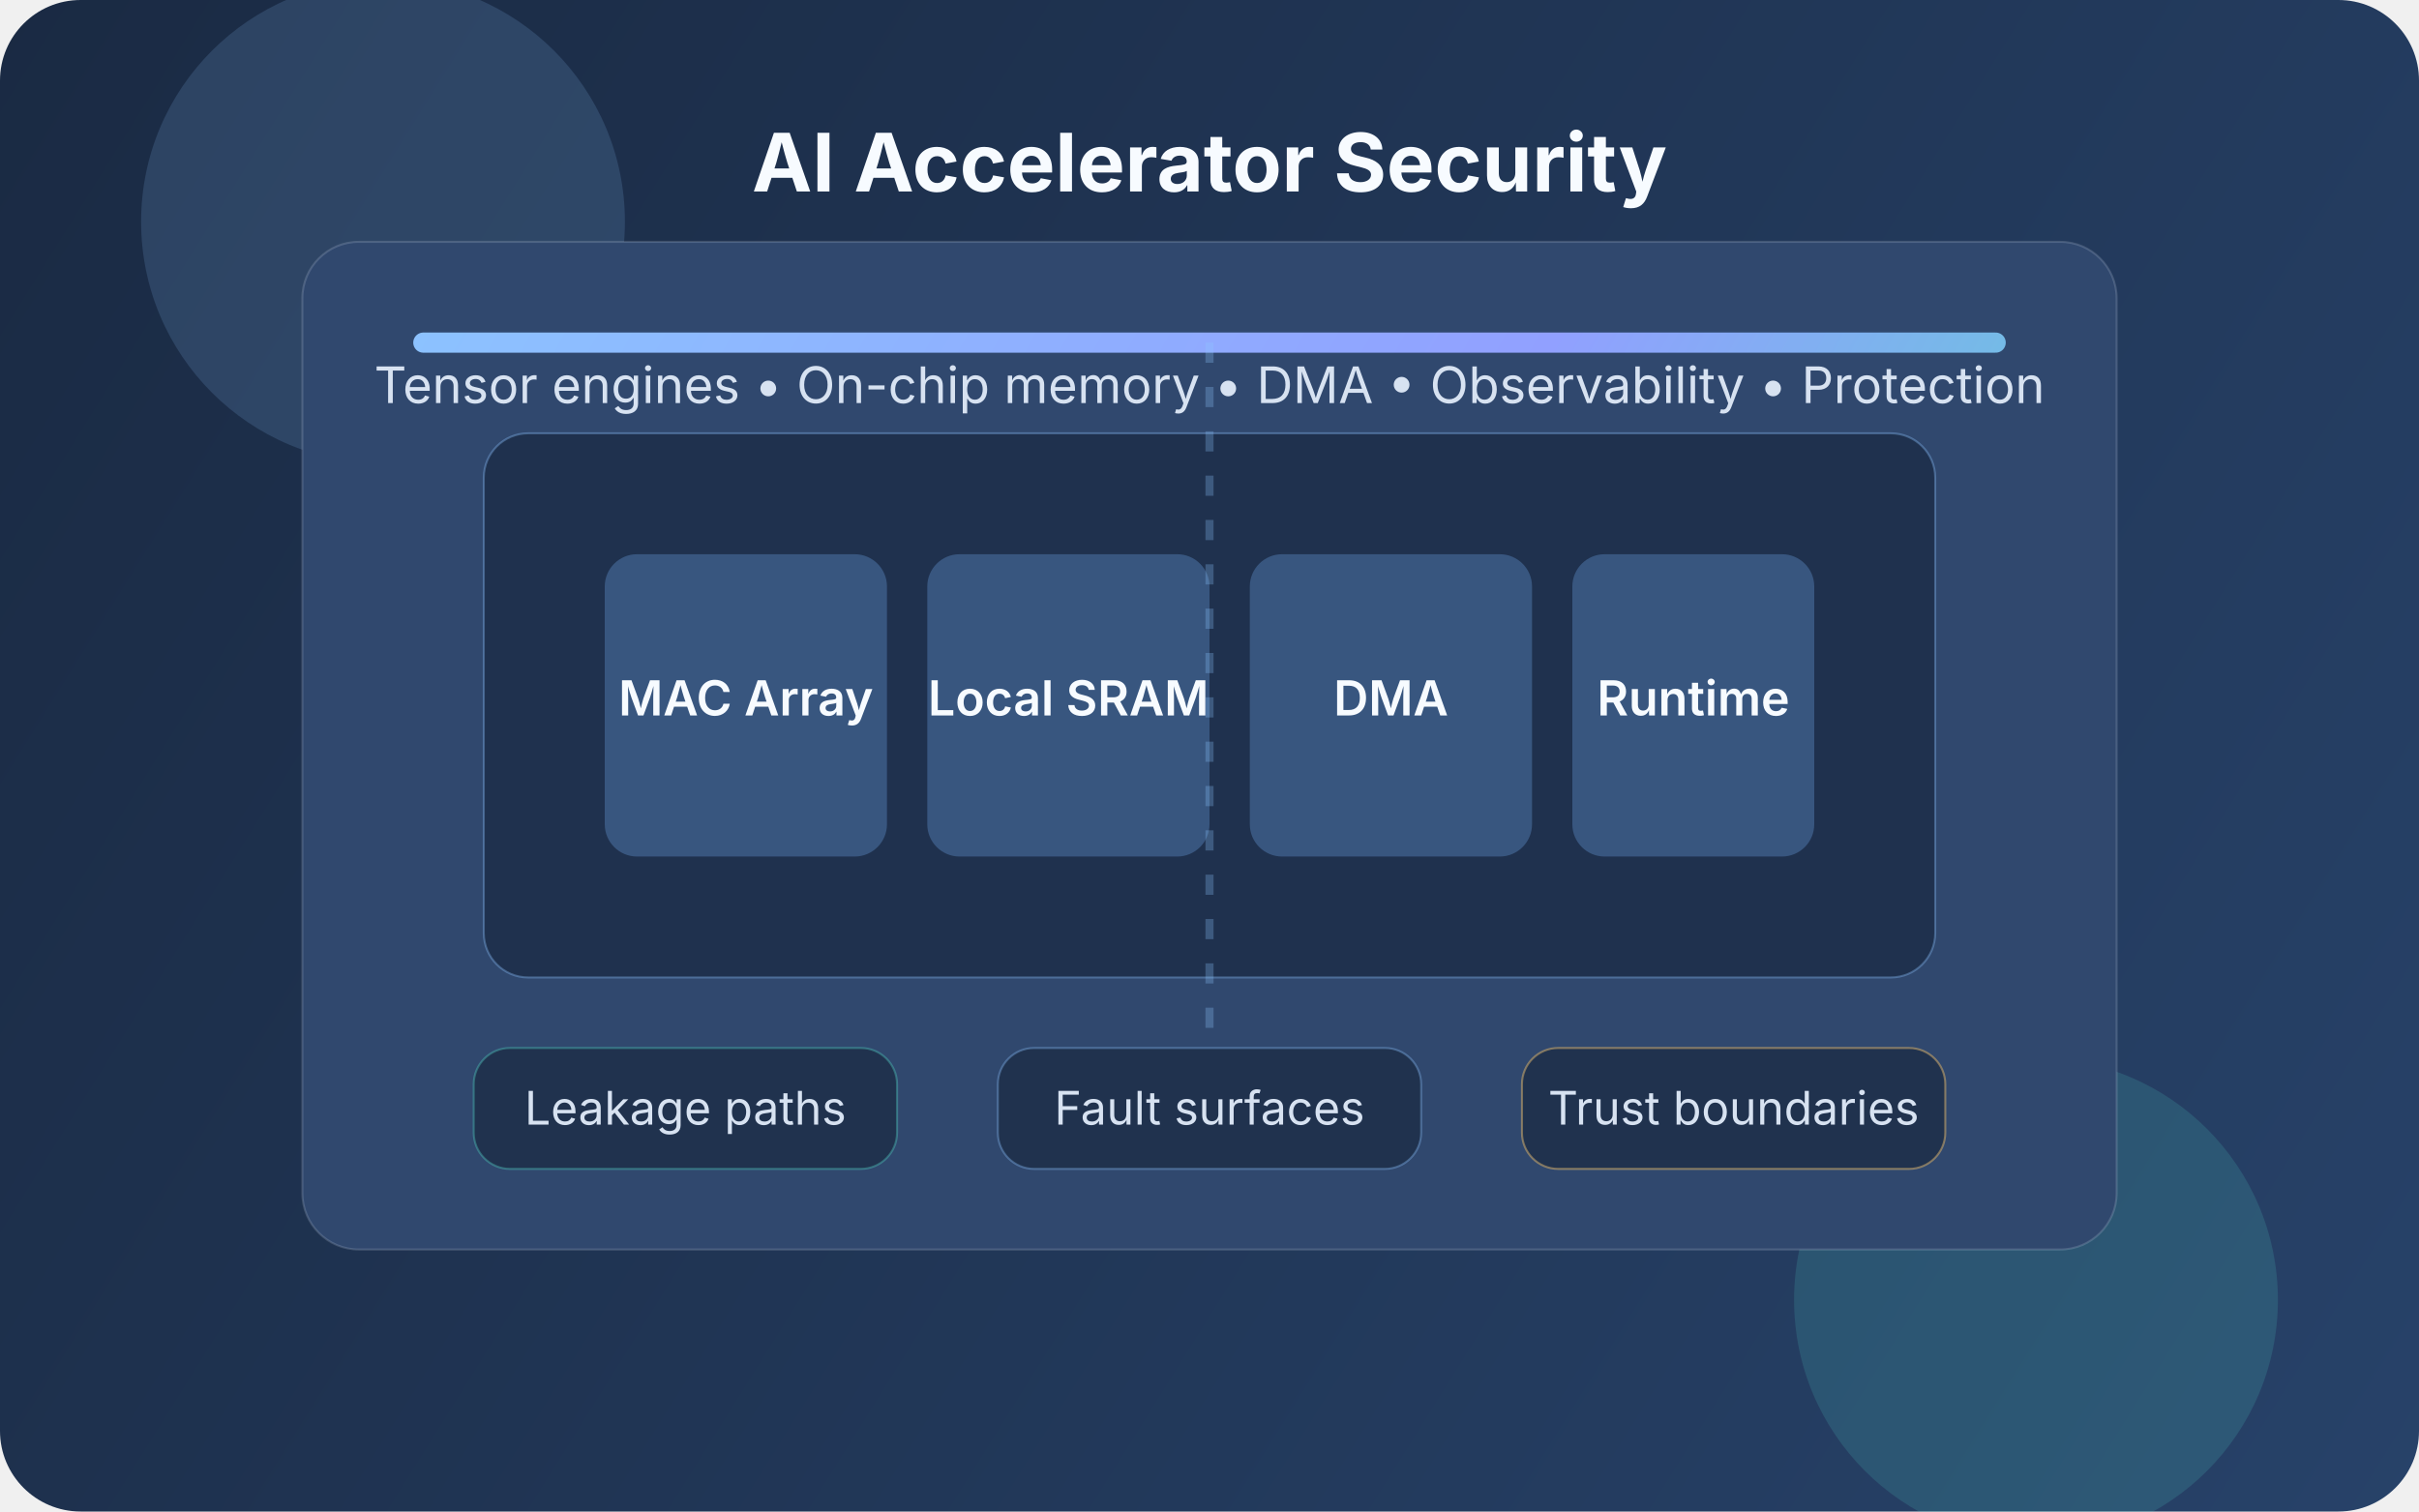
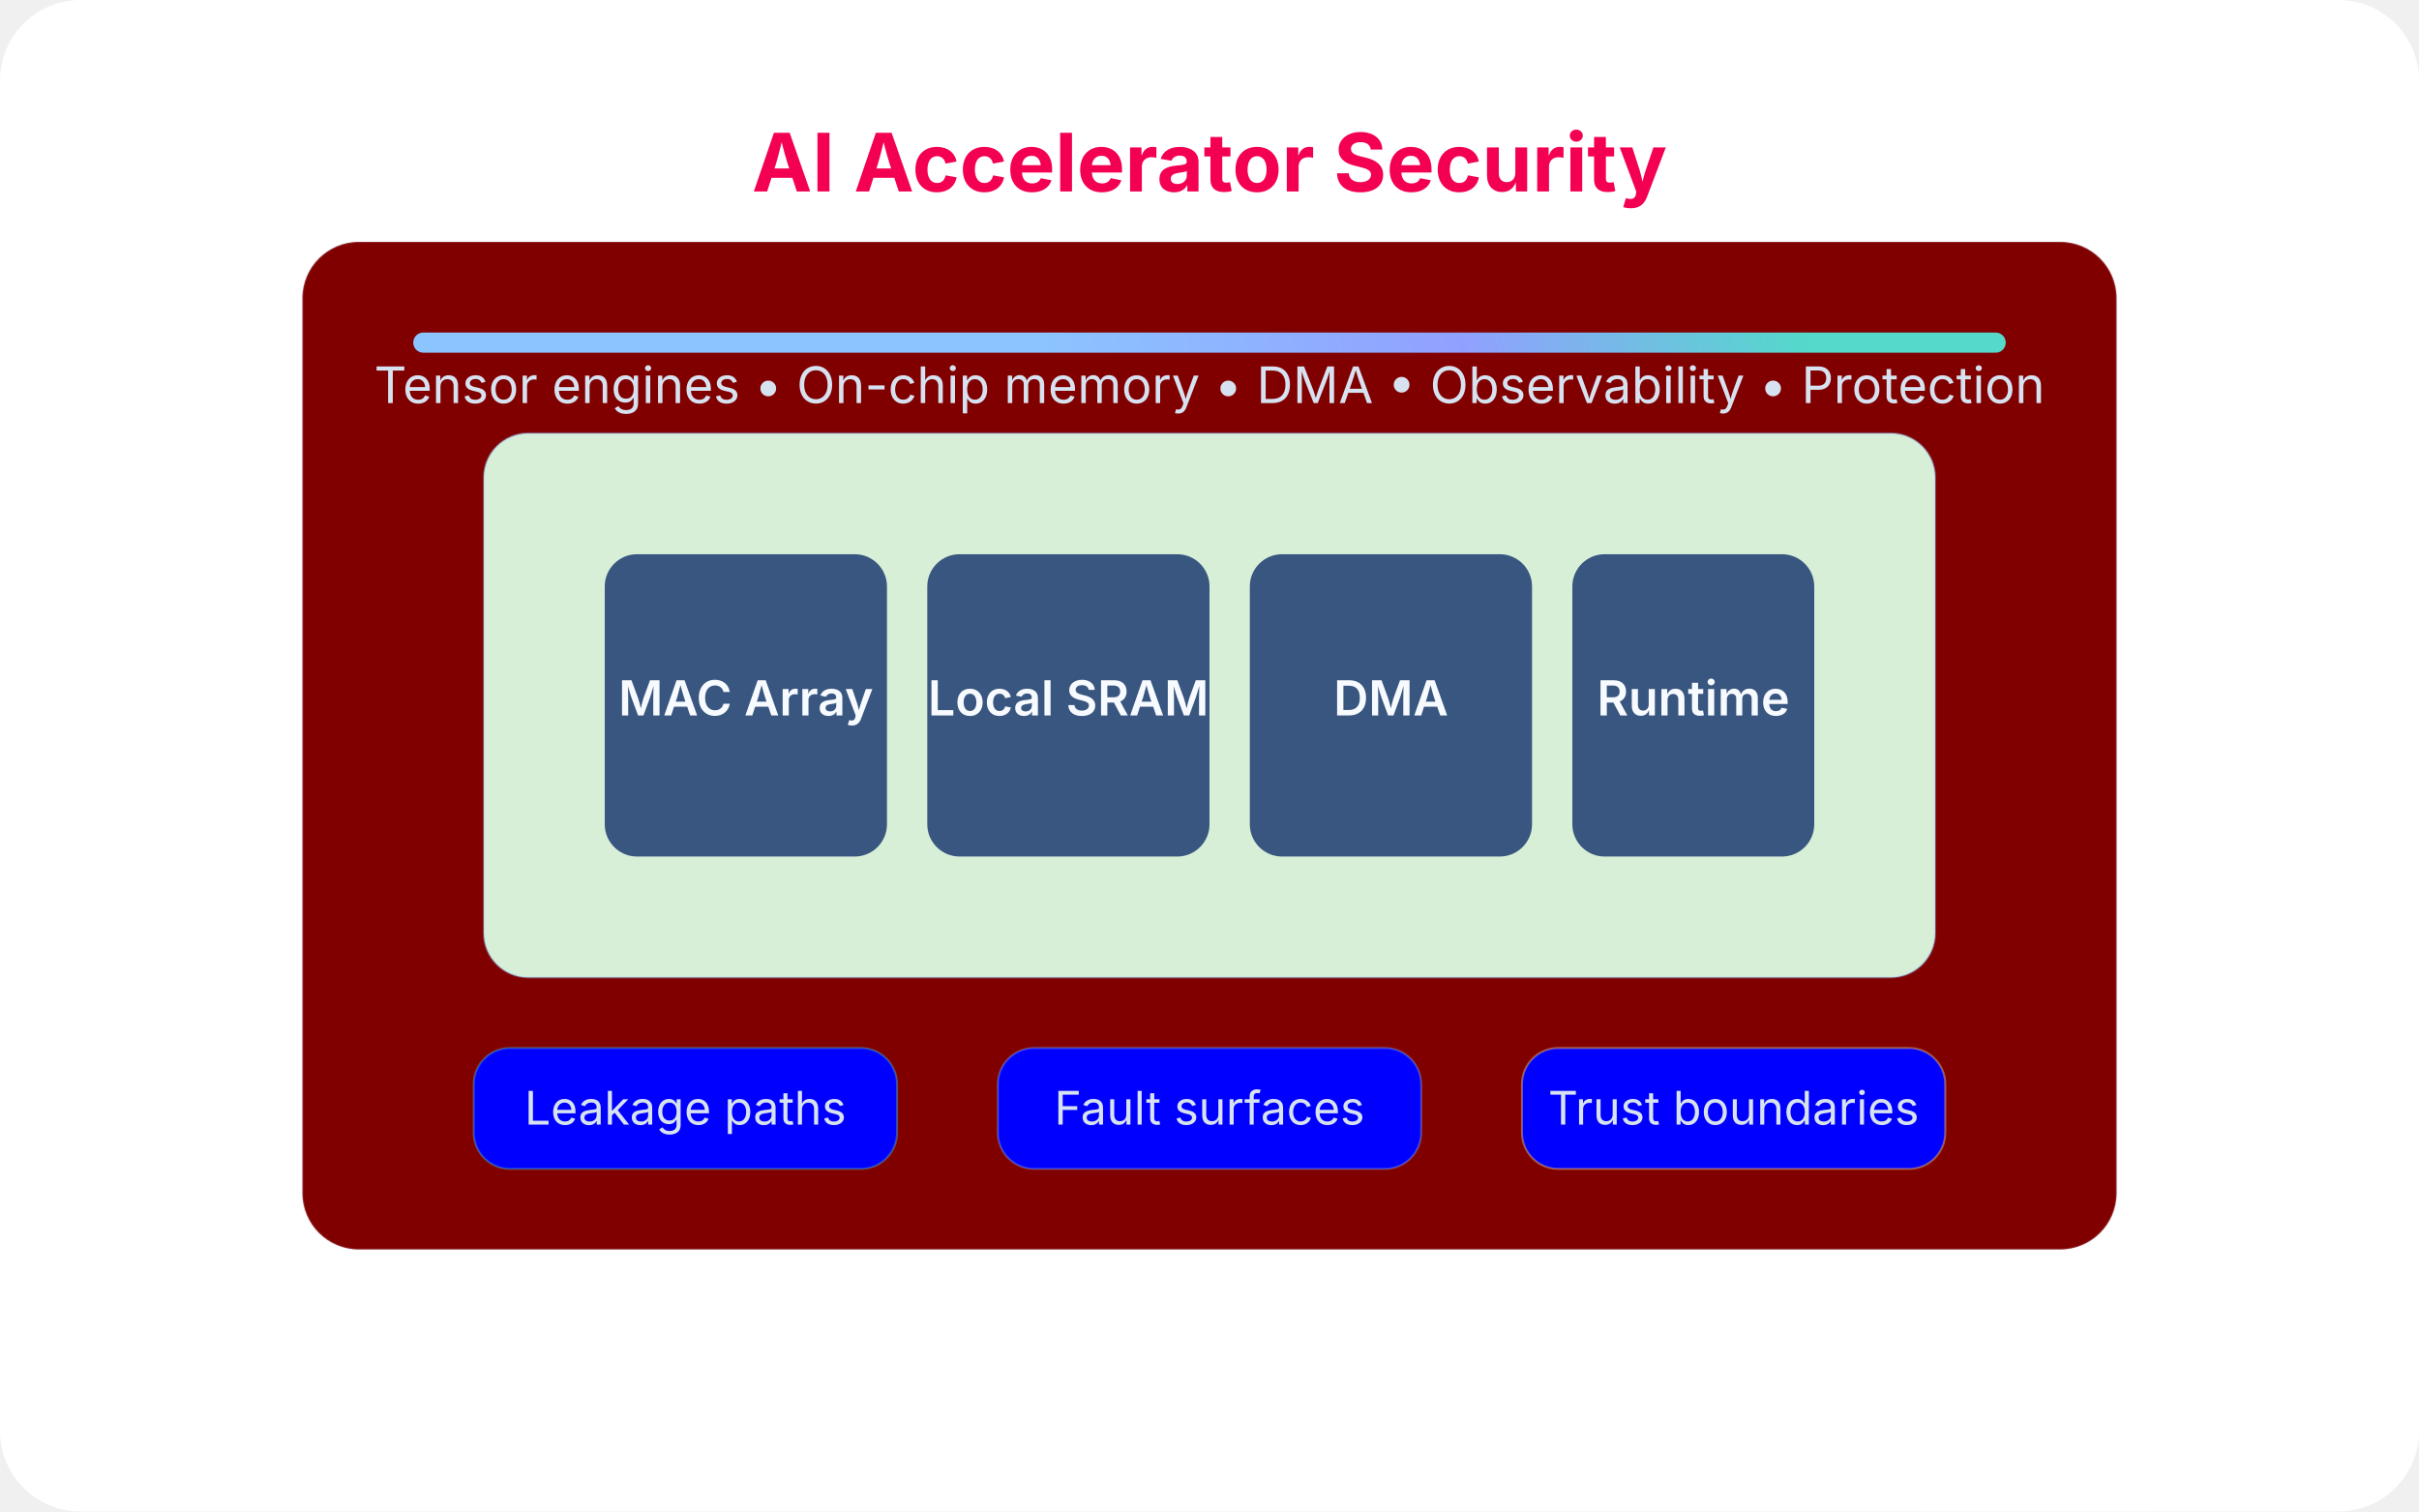
- <svg xmlns="http://www.w3.org/2000/svg" width="1200" height="750" viewBox="0 0 1200 750" fill="none">
-   <defs>
+ <svg xmlns="http://www.w3.org/2000/svg" width="1200" height="750" viewBox="0 0 1200 750" fill="none" version="1.1" id="svg22">
+   <defs id="defs5">
    <linearGradient id="bg" x1="0" y1="0" x2="1200" y2="750" gradientUnits="userSpaceOnUse">
-       <stop stop-color="#1A2A43" />
-       <stop offset="1" stop-color="#274269" />
+       <stop stop-color="#1A2A43" id="stop1" offset="0" style="stop-color:#eff4fd;stop-opacity:1;" />
+       <stop offset="1" stop-color="#274269" id="stop2" />
    </linearGradient>
-     <linearGradient id="acc" x1="180" y1="150" x2="1020" y2="610" gradientUnits="userSpaceOnUse">
-       <stop stop-color="#8CC4FF" />
-       <stop offset="0.55" stop-color="#91A0FF" />
-       <stop offset="1" stop-color="#54D9CA" />
+     <linearGradient id="acc" x1="666.81" y1="708.589" x2="1020" y2="610" gradientUnits="userSpaceOnUse">
+       <stop stop-color="#8CC4FF" id="stop3" />
+       <stop offset="0.55" stop-color="#91A0FF" id="stop4" />
+       <stop offset="1" stop-color="#54D9CA" id="stop5" />
    </linearGradient>
  </defs>
-   <rect width="1200" height="750" rx="40" fill="url(#bg)" />
-   <g opacity="0.16">
-     <circle cx="190" cy="110" r="120" fill="#8CC4FF" />
-     <circle cx="1010" cy="645" r="120" fill="#54D9CA" />
+   <rect width="1200" height="750" rx="40" fill="url(#bg)" id="rect5" style="fill:#ffffff;fill-opacity:1" />
+   <g opacity="0.16" id="g6" style="fill:#ffffff;fill-opacity:1">
+     <circle cx="190" cy="110" r="120" fill="#8CC4FF" id="circle5" style="fill:#ffffff;fill-opacity:1" />
+     <circle cx="1010" cy="645" r="120" fill="#54D9CA" id="circle6" style="fill:#ffffff;fill-opacity:1" />
  </g>
-   <rect x="150" y="120" width="900" height="500" rx="28" fill="#30486E" stroke="#DCE8F9" stroke-opacity="0.18" />
-   <rect x="240" y="215" width="720" height="270" rx="22" fill="#1F314E" stroke="#8CC4FF" stroke-opacity="0.35" />
-   <rect x="300" y="275" width="140" height="150" rx="16" fill="#38567F" />
-   <rect x="460" y="275" width="140" height="150" rx="16" fill="#38567F" />
-   <rect x="620" y="275" width="140" height="150" rx="16" fill="#38567F" />
-   <rect x="780" y="275" width="120" height="150" rx="16" fill="#38567F" />
-   <path d="M210 170H990" stroke="url(#acc)" stroke-width="10" stroke-linecap="round" />
-   <path d="M600 170V580" stroke="#8CC4FF" stroke-opacity="0.28" stroke-width="4" stroke-dasharray="10 12" />
-   <rect x="235" y="520" width="210" height="60" rx="18" fill="#20324E" stroke="#54D9CA" stroke-opacity="0.35" />
-   <rect x="495" y="520" width="210" height="60" rx="18" fill="#20324E" stroke="#8CC4FF" stroke-opacity="0.35" />
-   <rect x="755" y="520" width="210" height="60" rx="18" fill="#20324E" stroke="#F4C36D" stroke-opacity="0.45" />
-   <text x="600" y="95" fill="#F7FBFF" font-size="40" font-family="Inter, Arial, sans-serif" font-weight="700" text-anchor="middle">AI Accelerator Security</text>
-   <text x="600" y="200" fill="#D7E2F1" font-size="25" font-family="Inter, Arial, sans-serif" text-anchor="middle">Tensor engines • On-chip memory • DMA • Observability • Protection</text>
-   <text x="370" y="355" fill="#F7FBFF" font-size="24" font-family="Inter, Arial, sans-serif" font-weight="600" text-anchor="middle">MAC Array</text>
-   <text x="530" y="355" fill="#F7FBFF" font-size="24" font-family="Inter, Arial, sans-serif" font-weight="600" text-anchor="middle">Local SRAM</text>
-   <text x="690" y="355" fill="#F7FBFF" font-size="24" font-family="Inter, Arial, sans-serif" font-weight="600" text-anchor="middle">DMA</text>
-   <text x="840" y="355" fill="#F7FBFF" font-size="24" font-family="Inter, Arial, sans-serif" font-weight="600" text-anchor="middle">Runtime</text>
-   <text x="340" y="558" fill="#D7E2F1" font-size="23" font-family="Inter, Arial, sans-serif" text-anchor="middle">Leakage paths</text>
-   <text x="600" y="558" fill="#D7E2F1" font-size="23" font-family="Inter, Arial, sans-serif" text-anchor="middle">Fault surfaces</text>
-   <text x="860" y="558" fill="#D7E2F1" font-size="23" font-family="Inter, Arial, sans-serif" text-anchor="middle">Trust boundaries</text>
+   <rect x="150" y="120" width="900" height="500" rx="28" fill="#30486E" stroke="#DCE8F9" stroke-opacity="0.18" id="rect6" style="fill:#800000;fill-opacity:1" />
+   <rect x="240" y="215" width="720" height="270" rx="22" fill="#1F314E" stroke="#8CC4FF" stroke-opacity="0.35" id="rect7" style="fill:#d7efd7;fill-opacity:1" />
+   <rect x="300" y="275" width="140" height="150" rx="16" fill="#38567F" id="rect8" />
+   <rect x="460" y="275" width="140" height="150" rx="16" fill="#38567F" id="rect9" />
+   <rect x="620" y="275" width="140" height="150" rx="16" fill="#38567F" id="rect10" />
+   <rect x="780" y="275" width="120" height="150" rx="16" fill="#38567F" id="rect11" />
+   <path d="M210 170H990" stroke="url(#acc)" stroke-width="10" stroke-linecap="round" id="path11" style="fill:#ffe680;stroke:url(#acc)" />
+   <rect x="235" y="520" width="210" height="60" rx="18" fill="#20324E" stroke="#54D9CA" stroke-opacity="0.35" id="rect12" style="fill:#0000ff;fill-opacity:1" />
+   <rect x="495" y="520" width="210" height="60" rx="18" fill="#20324E" stroke="#8CC4FF" stroke-opacity="0.35" id="rect13" style="fill:#0000ff" />
+   <rect x="755" y="520" width="210" height="60" rx="18" fill="#20324E" stroke="#F4C36D" stroke-opacity="0.45" id="rect14" style="fill:#0000ff" />
+   <text x="600" y="95" fill="#F7FBFF" font-size="40" font-family="Inter, Arial, sans-serif" font-weight="700" text-anchor="middle" id="text14" style="fill:#f40052;fill-opacity:1">AI Accelerator Security</text>
+   <text x="600" y="200" fill="#D7E2F1" font-size="25" font-family="Inter, Arial, sans-serif" text-anchor="middle" id="text15">Tensor engines • On-chip memory • DMA • Observability • Protection</text>
+   <text x="370" y="355" fill="#F7FBFF" font-size="24" font-family="Inter, Arial, sans-serif" font-weight="600" text-anchor="middle" id="text16">MAC Array</text>
+   <text x="530" y="355" fill="#F7FBFF" font-size="24" font-family="Inter, Arial, sans-serif" font-weight="600" text-anchor="middle" id="text17">Local SRAM</text>
+   <text x="690" y="355" fill="#F7FBFF" font-size="24" font-family="Inter, Arial, sans-serif" font-weight="600" text-anchor="middle" id="text18">DMA</text>
+   <text x="840" y="355" fill="#F7FBFF" font-size="24" font-family="Inter, Arial, sans-serif" font-weight="600" text-anchor="middle" id="text19">Runtime</text>
+   <text x="340" y="558" fill="#D7E2F1" font-size="23" font-family="Inter, Arial, sans-serif" text-anchor="middle" id="text20">Leakage paths</text>
+   <text x="600" y="558" fill="#D7E2F1" font-size="23" font-family="Inter, Arial, sans-serif" text-anchor="middle" id="text21">Fault surfaces</text>
+   <text x="860" y="558" fill="#D7E2F1" font-size="23" font-family="Inter, Arial, sans-serif" text-anchor="middle" id="text22">Trust boundaries</text>
</svg>
